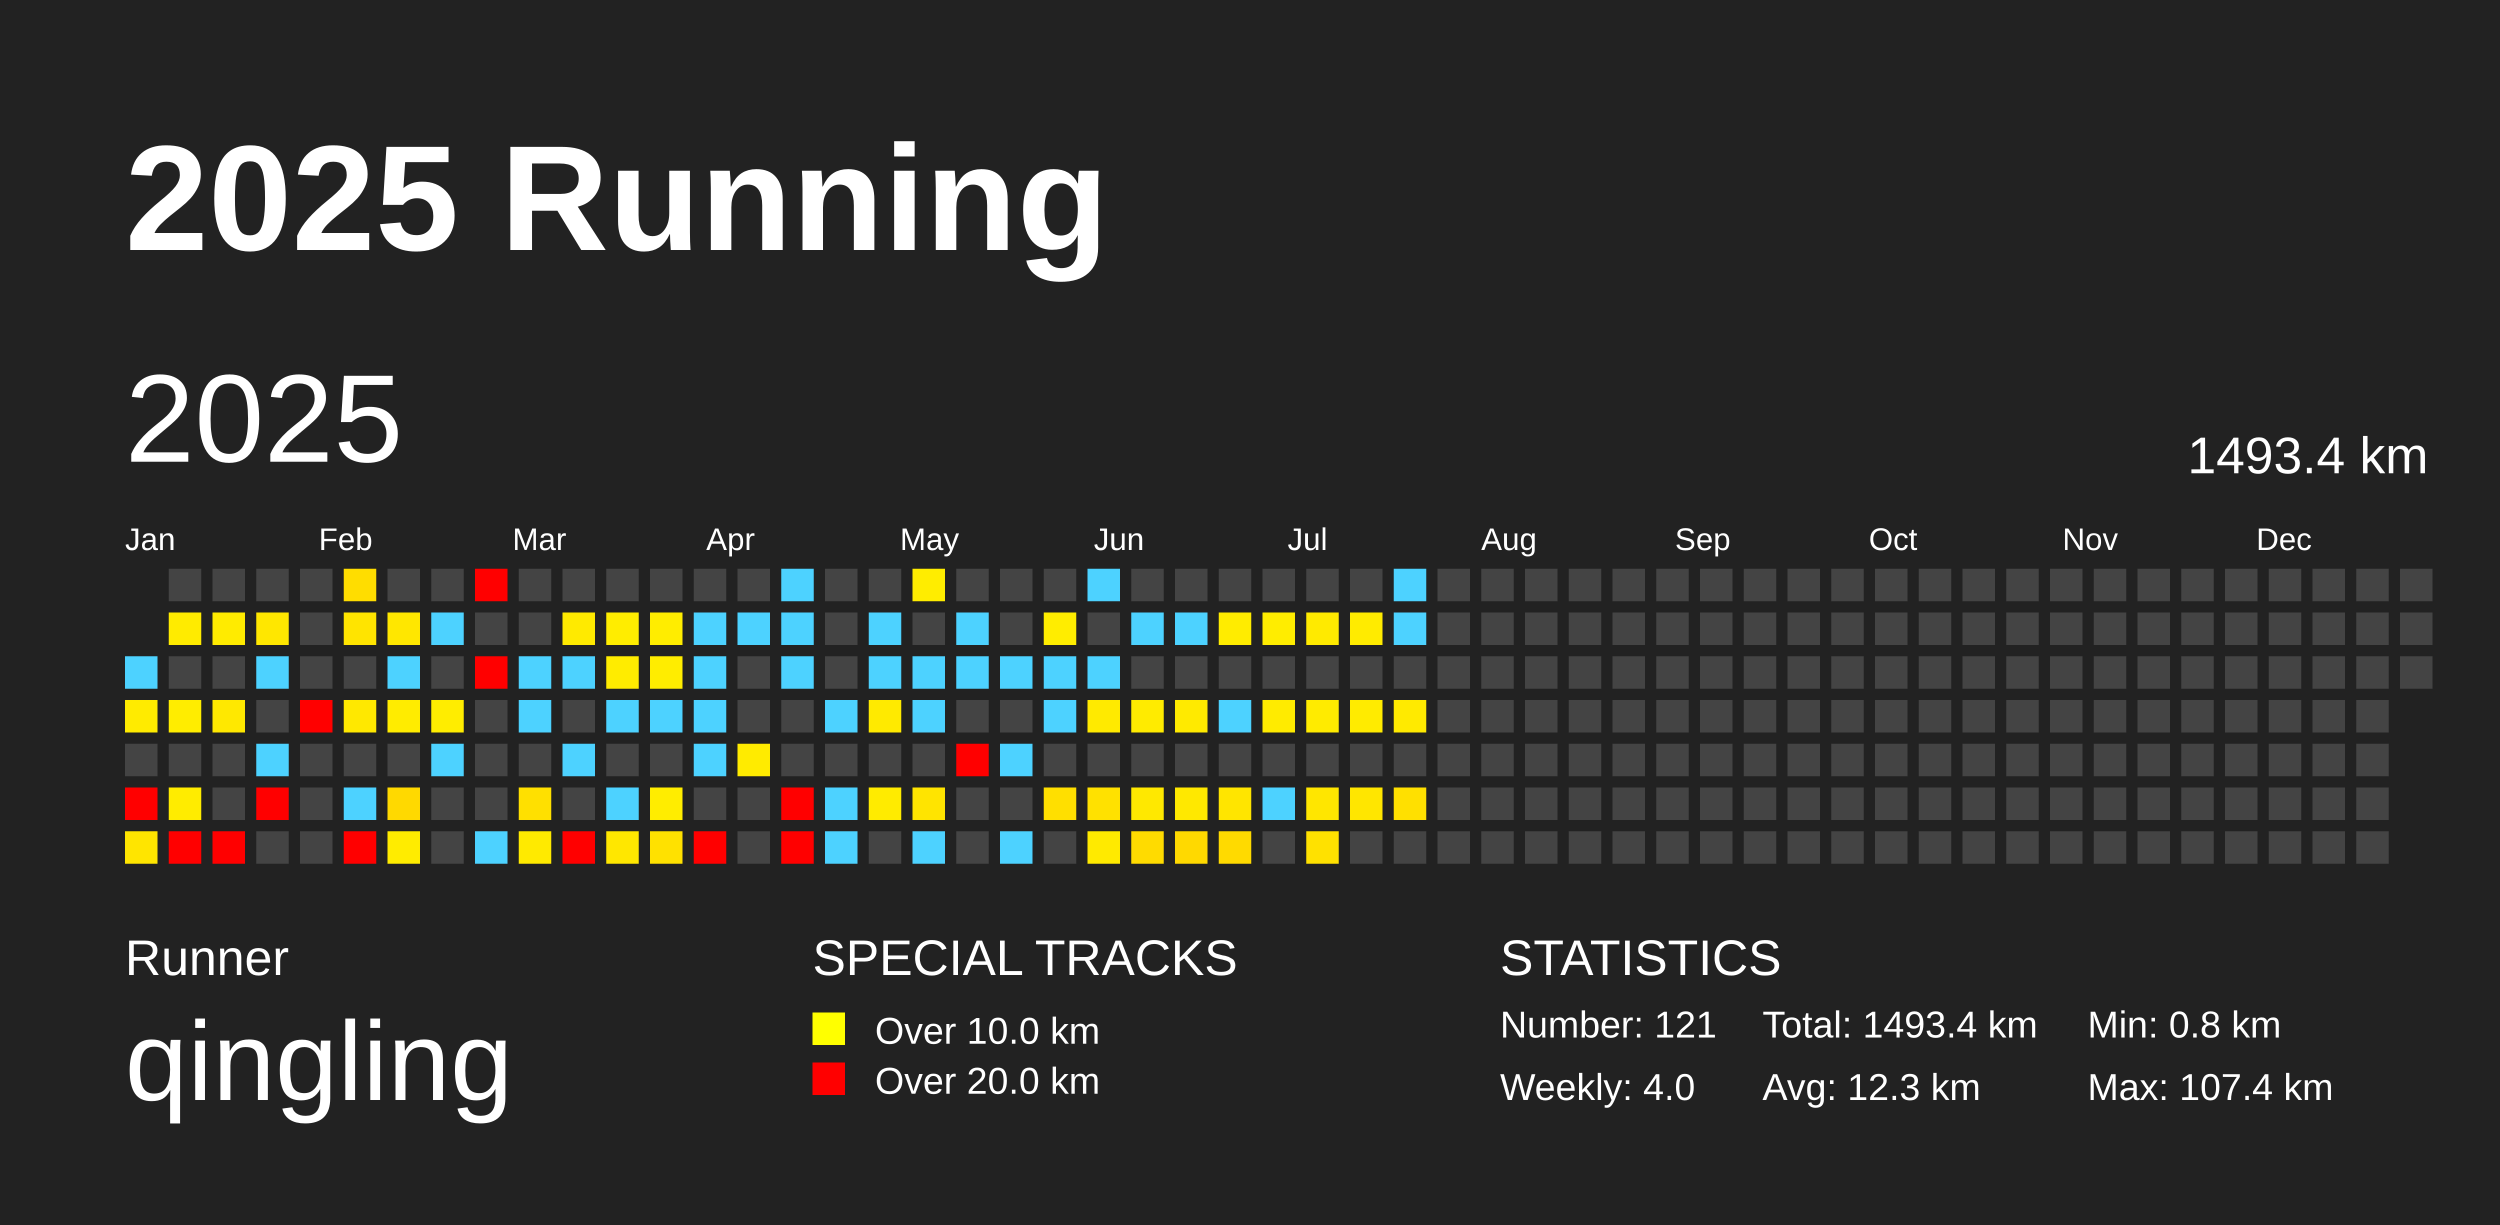
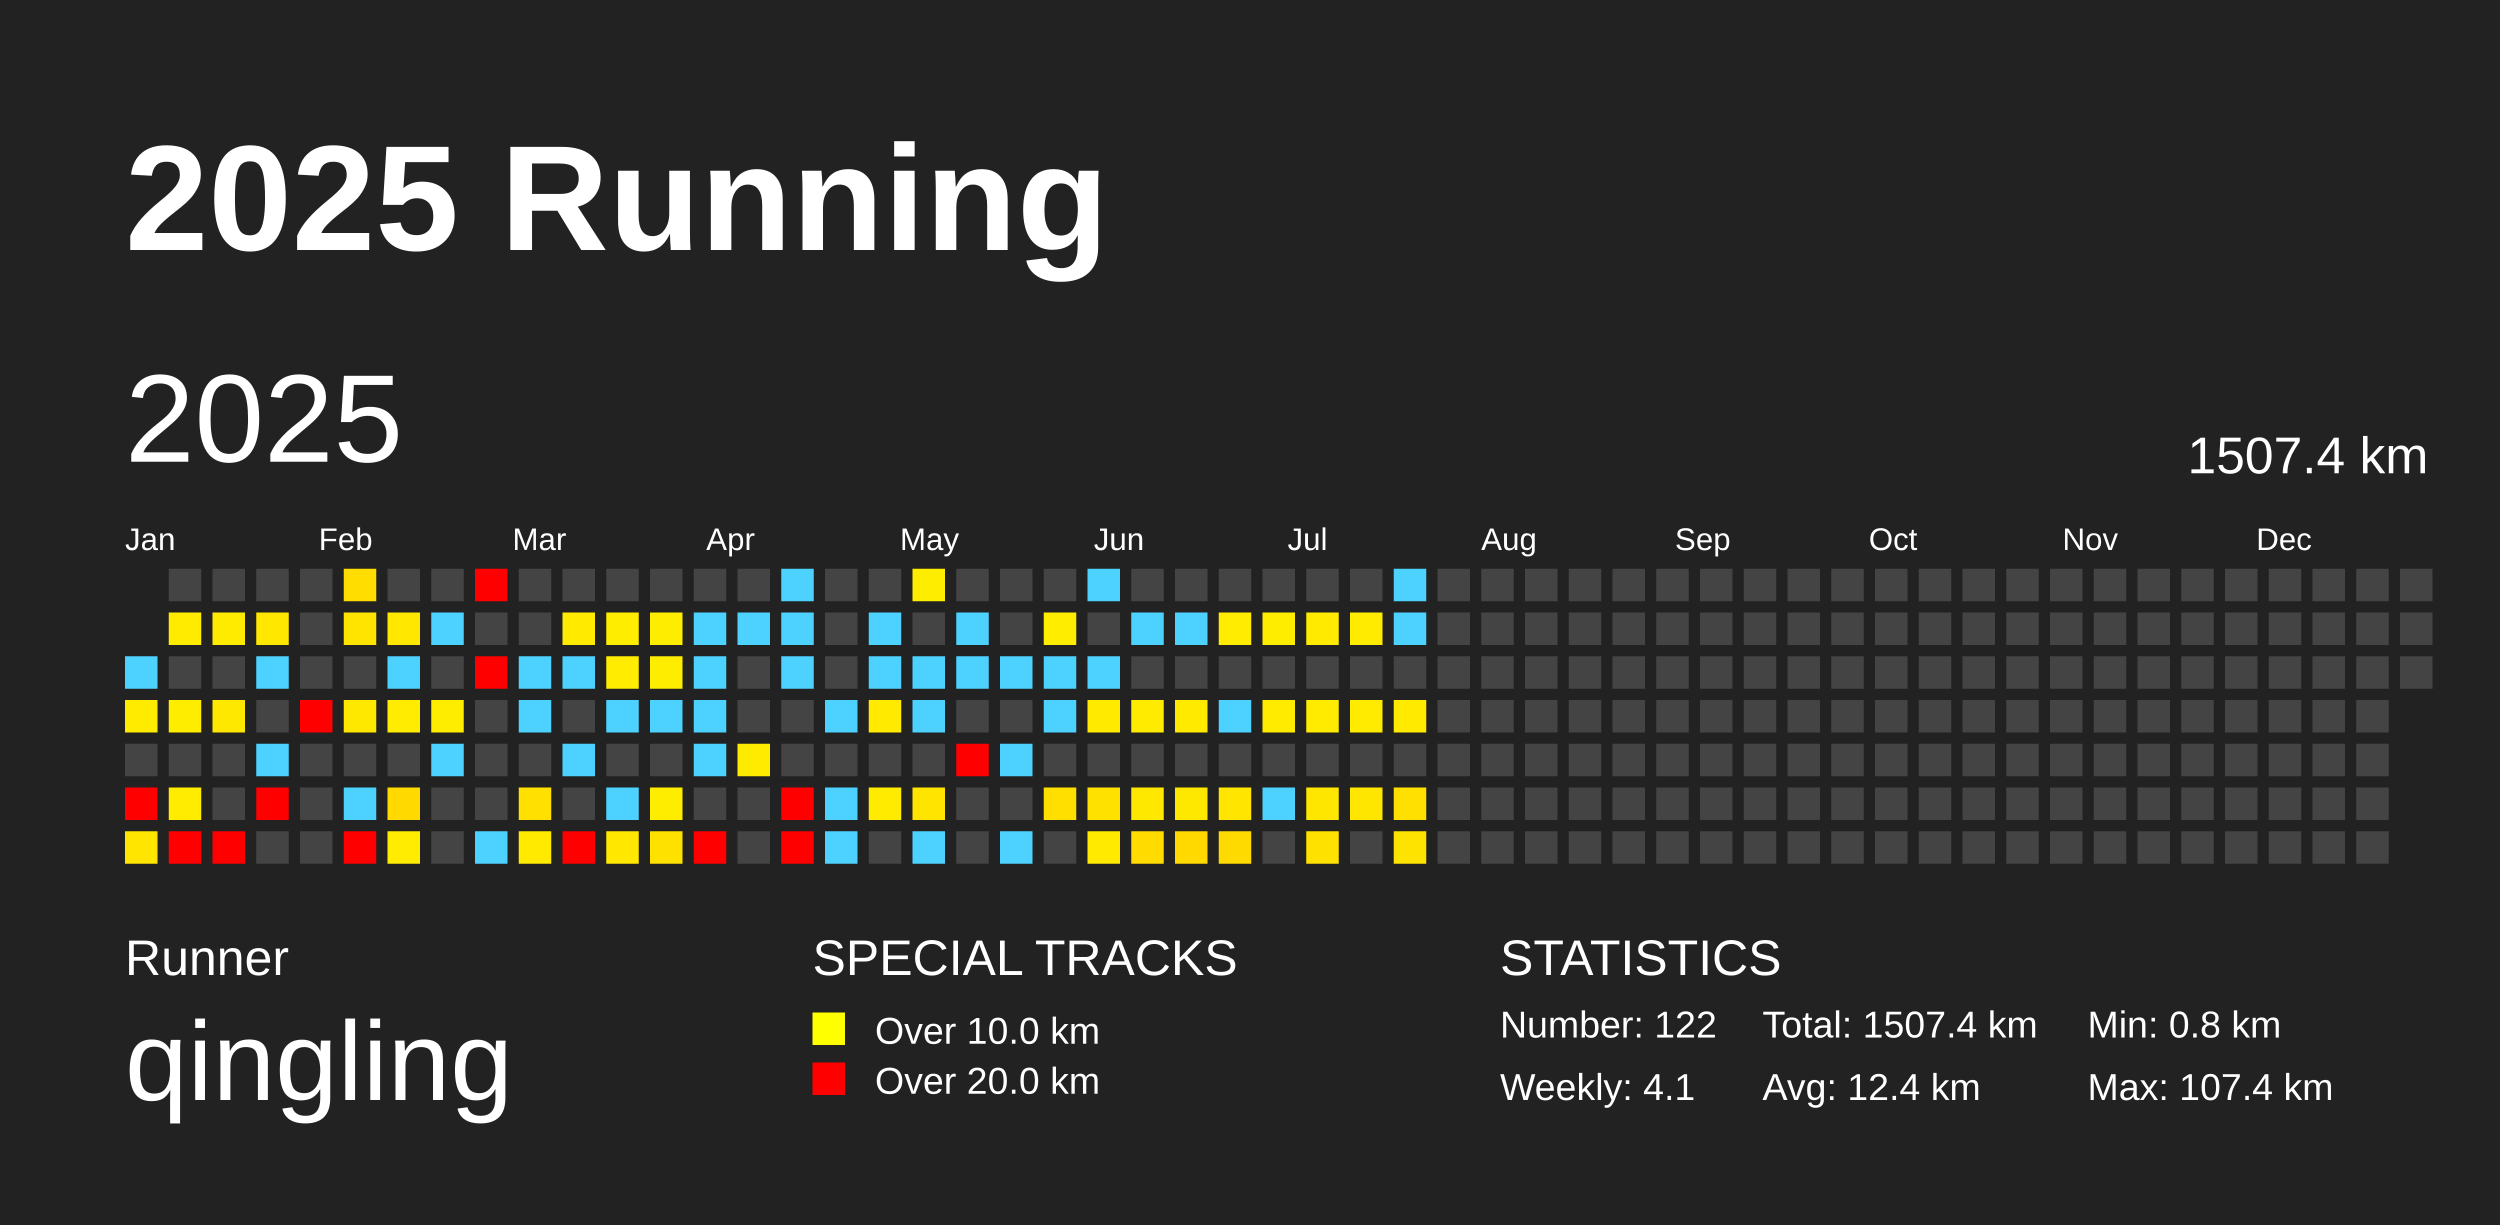
<svg xmlns="http://www.w3.org/2000/svg" baseProfile="full" height="98mm" version="1.1" viewBox="0,0,200,98" width="200mm">
  <defs />
  <rect fill="#222222" height="98" width="200" x="0" y="0" />
  <text fill="#FFFFFF" style="font-size:12px; font-family:Arial; font-weight:bold;" x="10" y="20">2025 Running</text>
  <text fill="#FFFFFF" style="font-size:4px; font-family:Arial" x="10" y="78">Runner</text>
  <text fill="#FFFFFF" style="font-size:9px; font-family:Arial" x="10" y="88">qingling</text>
  <text fill="#FFFFFF" style="font-size:4px; font-family:Arial" x="65" y="78">SPECIAL TRACKS</text>
  <rect fill="yellow" height="2.6" width="2.6" x="65" y="81" />
  <text fill="#FFFFFF" style="font-size:3px; font-family:Arial" x="70" y="83.5">Over 10.0 km</text>
  <rect fill="red" height="2.6" width="2.6" x="65" y="85" />
  <text fill="#FFFFFF" style="font-size:3px; font-family:Arial" x="70" y="87.5">Over 20.0 km</text>
  <text fill="#FFFFFF" style="font-size:4px; font-family:Arial" x="120" y="78">STATISTICS</text>
-   <text fill="#FFFFFF" style="font-size:3px; font-family:Arial" x="120" y="83">Number: 121</text>
-   <text fill="#FFFFFF" style="font-size:3px; font-family:Arial" x="120" y="88">Weekly: 4.0</text>
-   <text fill="#FFFFFF" style="font-size:3px; font-family:Arial" x="141" y="83">Total: 1493.4 km</text>
-   <text fill="#FFFFFF" style="font-size:3px; font-family:Arial" x="141" y="88">Avg: 12.3 km</text>
+   <text fill="#FFFFFF" style="font-size:3px; font-family:Arial" x="120" y="83">Number: 122</text>
+   <text fill="#FFFFFF" style="font-size:3px; font-family:Arial" x="120" y="88">Weekly: 4.1</text>
+   <text fill="#FFFFFF" style="font-size:3px; font-family:Arial" x="141" y="83">Total: 1507.4 km</text>
+   <text fill="#FFFFFF" style="font-size:3px; font-family:Arial" x="141" y="88">Avg: 12.4 km</text>
  <text fill="#FFFFFF" style="font-size:3px; font-family:Arial" x="167" y="83">Min: 0.8 km</text>
  <text fill="#FFFFFF" style="font-size:3px; font-family:Arial" x="167" y="88">Max: 107.4 km</text>
  <text dominant-baseline="hanging" fill="#FFFFFF" style="font-size:10.0px; font-family:Arial;" x="10" y="30">2025</text>
-   <text dominant-baseline="hanging" fill="#FFFFFF" style="font-size:4.125px; font-family:Arial;" x="175" y="35">1493.4 km</text>
+   <text dominant-baseline="hanging" fill="#FFFFFF" style="font-size:4.125px; font-family:Arial;" x="175" y="35">1507.4 km</text>
  <text fill="#FFFFFF" style="font-size:2.5px; font-family:Arial" x="10.0" y="44">Jan</text>
  <text fill="#FFFFFF" style="font-size:2.5px; font-family:Arial" x="25.5" y="44">Feb</text>
  <text fill="#FFFFFF" style="font-size:2.5px; font-family:Arial" x="41.0" y="44">Mar</text>
  <text fill="#FFFFFF" style="font-size:2.5px; font-family:Arial" x="56.5" y="44">Apr</text>
  <text fill="#FFFFFF" style="font-size:2.5px; font-family:Arial" x="72.0" y="44">May</text>
  <text fill="#FFFFFF" style="font-size:2.5px; font-family:Arial" x="87.5" y="44">Jun</text>
  <text fill="#FFFFFF" style="font-size:2.5px; font-family:Arial" x="103.0" y="44">Jul</text>
  <text fill="#FFFFFF" style="font-size:2.5px; font-family:Arial" x="118.5" y="44">Aug</text>
  <text fill="#FFFFFF" style="font-size:2.5px; font-family:Arial" x="134.0" y="44">Sep</text>
  <text fill="#FFFFFF" style="font-size:2.5px; font-family:Arial" x="149.5" y="44">Oct</text>
  <text fill="#FFFFFF" style="font-size:2.5px; font-family:Arial" x="165.0" y="44">Nov</text>
  <text fill="#FFFFFF" style="font-size:2.5px; font-family:Arial" x="180.5" y="44">Dec</text>
  <rect fill="#4dd2ff" height="2.6" width="2.6" x="10.0" y="52.5" />
  <rect fill="#ffeb00" height="2.6" width="2.6" x="10.0" y="56.0" />
  <rect fill="#444444" height="2.6" width="2.6" x="10.0" y="59.5" />
  <rect fill="red" height="2.6" width="2.6" x="10.0" y="63.0" />
  <rect fill="#ffe500" height="2.6" width="2.6" x="10.0" y="66.5" />
  <rect fill="#444444" height="2.6" width="2.6" x="13.5" y="45.5" />
  <rect fill="#ffeb00" height="2.6" width="2.6" x="13.5" y="49.0" />
  <rect fill="#444444" height="2.6" width="2.6" x="13.5" y="52.5" />
  <rect fill="#ffed00" height="2.6" width="2.6" x="13.5" y="56.0" />
  <rect fill="#444444" height="2.6" width="2.6" x="13.5" y="59.5" />
  <rect fill="#ffec00" height="2.6" width="2.6" x="13.5" y="63.0" />
  <rect fill="red" height="2.6" width="2.6" x="13.5" y="66.5" />
  <rect fill="#444444" height="2.6" width="2.6" x="17.0" y="45.5" />
  <rect fill="#ffeb00" height="2.6" width="2.6" x="17.0" y="49.0" />
  <rect fill="#444444" height="2.6" width="2.6" x="17.0" y="52.5" />
  <rect fill="#ffe800" height="2.6" width="2.6" x="17.0" y="56.0" />
  <rect fill="#444444" height="2.6" width="2.6" x="17.0" y="59.5" />
  <rect fill="#444444" height="2.6" width="2.6" x="17.0" y="63.0" />
  <rect fill="red" height="2.6" width="2.6" x="17.0" y="66.5" />
  <rect fill="#444444" height="2.6" width="2.6" x="20.5" y="45.5" />
  <rect fill="#ffe700" height="2.6" width="2.6" x="20.5" y="49.0" />
  <rect fill="#4dd2ff" height="2.6" width="2.6" x="20.5" y="52.5" />
  <rect fill="#444444" height="2.6" width="2.6" x="20.5" y="56.0" />
  <rect fill="#4dd2ff" height="2.6" width="2.6" x="20.5" y="59.5" />
  <rect fill="red" height="2.6" width="2.6" x="20.5" y="63.0" />
  <rect fill="#444444" height="2.6" width="2.6" x="20.5" y="66.5" />
  <rect fill="#444444" height="2.6" width="2.6" x="24.0" y="45.5" />
  <rect fill="#444444" height="2.6" width="2.6" x="24.0" y="49.0" />
  <rect fill="#444444" height="2.6" width="2.6" x="24.0" y="52.5" />
  <rect fill="red" height="2.6" width="2.6" x="24.0" y="56.0" />
  <rect fill="#444444" height="2.6" width="2.6" x="24.0" y="59.5" />
  <rect fill="#444444" height="2.6" width="2.6" x="24.0" y="63.0" />
  <rect fill="#444444" height="2.6" width="2.6" x="24.0" y="66.5" />
  <rect fill="#ffdd00" height="2.6" width="2.6" x="27.5" y="45.5" />
  <rect fill="#ffe400" height="2.6" width="2.6" x="27.5" y="49.0" />
  <rect fill="#444444" height="2.6" width="2.6" x="27.5" y="52.5" />
  <rect fill="#ffe800" height="2.6" width="2.6" x="27.5" y="56.0" />
  <rect fill="#444444" height="2.6" width="2.6" x="27.5" y="59.5" />
  <rect fill="#4dd2ff" height="2.6" width="2.6" x="27.5" y="63.0" />
  <rect fill="red" height="2.6" width="2.6" x="27.5" y="66.5" />
  <rect fill="#444444" height="2.6" width="2.6" x="31.0" y="45.5" />
  <rect fill="#ffe700" height="2.6" width="2.6" x="31.0" y="49.0" />
  <rect fill="#4dd2ff" height="2.6" width="2.6" x="31.0" y="52.5" />
  <rect fill="#ffec00" height="2.6" width="2.6" x="31.0" y="56.0" />
  <rect fill="#444444" height="2.6" width="2.6" x="31.0" y="59.5" />
  <rect fill="#ffd900" height="2.6" width="2.6" x="31.0" y="63.0" />
  <rect fill="#ffec00" height="2.6" width="2.6" x="31.0" y="66.5" />
  <rect fill="#444444" height="2.6" width="2.6" x="34.5" y="45.5" />
  <rect fill="#4dd2ff" height="2.6" width="2.6" x="34.5" y="49.0" />
  <rect fill="#444444" height="2.6" width="2.6" x="34.5" y="52.5" />
  <rect fill="#ffed00" height="2.6" width="2.6" x="34.5" y="56.0" />
  <rect fill="#4dd2ff" height="2.6" width="2.6" x="34.5" y="59.5" />
  <rect fill="#444444" height="2.6" width="2.6" x="34.5" y="63.0" />
  <rect fill="#444444" height="2.6" width="2.6" x="34.5" y="66.5" />
  <rect fill="red" height="2.6" width="2.6" x="38.0" y="45.5" />
  <rect fill="#444444" height="2.6" width="2.6" x="38.0" y="49.0" />
  <rect fill="red" height="2.6" width="2.6" x="38.0" y="52.5" />
  <rect fill="#444444" height="2.6" width="2.6" x="38.0" y="56.0" />
  <rect fill="#444444" height="2.6" width="2.6" x="38.0" y="59.5" />
  <rect fill="#444444" height="2.6" width="2.6" x="38.0" y="63.0" />
  <rect fill="#4dd2ff" height="2.6" width="2.6" x="38.0" y="66.5" />
  <rect fill="#444444" height="2.6" width="2.6" x="41.5" y="45.5" />
  <rect fill="#444444" height="2.6" width="2.6" x="41.5" y="49.0" />
  <rect fill="#4dd2ff" height="2.6" width="2.6" x="41.5" y="52.5" />
  <rect fill="#4dd2ff" height="2.6" width="2.6" x="41.5" y="56.0" />
  <rect fill="#444444" height="2.6" width="2.6" x="41.5" y="59.5" />
  <rect fill="#ffe000" height="2.6" width="2.6" x="41.5" y="63.0" />
  <rect fill="#ffea00" height="2.6" width="2.6" x="41.5" y="66.5" />
  <rect fill="#444444" height="2.6" width="2.6" x="45.0" y="45.5" />
  <rect fill="#ffea00" height="2.6" width="2.6" x="45.0" y="49.0" />
  <rect fill="#4dd2ff" height="2.6" width="2.6" x="45.0" y="52.5" />
  <rect fill="#444444" height="2.6" width="2.6" x="45.0" y="56.0" />
  <rect fill="#4dd2ff" height="2.6" width="2.6" x="45.0" y="59.5" />
  <rect fill="#444444" height="2.6" width="2.6" x="45.0" y="63.0" />
  <rect fill="red" height="2.6" width="2.6" x="45.0" y="66.5" />
  <rect fill="#444444" height="2.6" width="2.6" x="48.5" y="45.5" />
  <rect fill="#ffed00" height="2.6" width="2.6" x="48.5" y="49.0" />
  <rect fill="#ffec00" height="2.6" width="2.6" x="48.5" y="52.5" />
  <rect fill="#4dd2ff" height="2.6" width="2.6" x="48.5" y="56.0" />
  <rect fill="#444444" height="2.6" width="2.6" x="48.5" y="59.5" />
  <rect fill="#4dd2ff" height="2.6" width="2.6" x="48.5" y="63.0" />
  <rect fill="#ffe700" height="2.6" width="2.6" x="48.5" y="66.5" />
  <rect fill="#444444" height="2.6" width="2.6" x="52.0" y="45.5" />
  <rect fill="#ffed00" height="2.6" width="2.6" x="52.0" y="49.0" />
  <rect fill="#ffed00" height="2.6" width="2.6" x="52.0" y="52.5" />
  <rect fill="#4dd2ff" height="2.6" width="2.6" x="52.0" y="56.0" />
  <rect fill="#444444" height="2.6" width="2.6" x="52.0" y="59.5" />
  <rect fill="#ffed00" height="2.6" width="2.6" x="52.0" y="63.0" />
  <rect fill="#ffe100" height="2.6" width="2.6" x="52.0" y="66.5" />
  <rect fill="#444444" height="2.6" width="2.6" x="55.5" y="45.5" />
  <rect fill="#4dd2ff" height="2.6" width="2.6" x="55.5" y="49.0" />
  <rect fill="#4dd2ff" height="2.6" width="2.6" x="55.5" y="52.5" />
  <rect fill="#4dd2ff" height="2.6" width="2.6" x="55.5" y="56.0" />
  <rect fill="#4dd2ff" height="2.6" width="2.6" x="55.5" y="59.5" />
  <rect fill="#444444" height="2.6" width="2.6" x="55.5" y="63.0" />
  <rect fill="red" height="2.6" width="2.6" x="55.5" y="66.5" />
  <rect fill="#444444" height="2.6" width="2.6" x="59.0" y="45.5" />
  <rect fill="#4dd2ff" height="2.6" width="2.6" x="59.0" y="49.0" />
  <rect fill="#444444" height="2.6" width="2.6" x="59.0" y="52.5" />
  <rect fill="#444444" height="2.6" width="2.6" x="59.0" y="56.0" />
  <rect fill="#ffeb00" height="2.6" width="2.6" x="59.0" y="59.5" />
  <rect fill="#444444" height="2.6" width="2.6" x="59.0" y="63.0" />
  <rect fill="#444444" height="2.6" width="2.6" x="59.0" y="66.5" />
  <rect fill="#4dd2ff" height="2.6" width="2.6" x="62.5" y="45.5" />
  <rect fill="#4dd2ff" height="2.6" width="2.6" x="62.5" y="49.0" />
  <rect fill="#4dd2ff" height="2.6" width="2.6" x="62.5" y="52.5" />
  <rect fill="#444444" height="2.6" width="2.6" x="62.5" y="56.0" />
  <rect fill="#444444" height="2.6" width="2.6" x="62.5" y="59.5" />
  <rect fill="red" height="2.6" width="2.6" x="62.5" y="63.0" />
  <rect fill="red" height="2.6" width="2.6" x="62.5" y="66.5" />
  <rect fill="#444444" height="2.6" width="2.6" x="66.0" y="45.5" />
  <rect fill="#444444" height="2.6" width="2.6" x="66.0" y="49.0" />
  <rect fill="#444444" height="2.6" width="2.6" x="66.0" y="52.5" />
  <rect fill="#4dd2ff" height="2.6" width="2.6" x="66.0" y="56.0" />
  <rect fill="#444444" height="2.6" width="2.6" x="66.0" y="59.5" />
  <rect fill="#4dd2ff" height="2.6" width="2.6" x="66.0" y="63.0" />
  <rect fill="#4dd2ff" height="2.6" width="2.6" x="66.0" y="66.5" />
  <rect fill="#444444" height="2.6" width="2.6" x="69.5" y="45.5" />
  <rect fill="#4dd2ff" height="2.6" width="2.6" x="69.5" y="49.0" />
  <rect fill="#4dd2ff" height="2.6" width="2.6" x="69.5" y="52.5" />
  <rect fill="#ffea00" height="2.6" width="2.6" x="69.5" y="56.0" />
  <rect fill="#444444" height="2.6" width="2.6" x="69.5" y="59.5" />
  <rect fill="#ffeb00" height="2.6" width="2.6" x="69.5" y="63.0" />
  <rect fill="#444444" height="2.6" width="2.6" x="69.5" y="66.5" />
  <rect fill="#ffed00" height="2.6" width="2.6" x="73.0" y="45.5" />
  <rect fill="#444444" height="2.6" width="2.6" x="73.0" y="49.0" />
  <rect fill="#4dd2ff" height="2.6" width="2.6" x="73.0" y="52.5" />
  <rect fill="#4dd2ff" height="2.6" width="2.6" x="73.0" y="56.0" />
  <rect fill="#444444" height="2.6" width="2.6" x="73.0" y="59.5" />
  <rect fill="#ffe400" height="2.6" width="2.6" x="73.0" y="63.0" />
  <rect fill="#4dd2ff" height="2.6" width="2.6" x="73.0" y="66.5" />
  <rect fill="#444444" height="2.6" width="2.6" x="76.5" y="45.5" />
  <rect fill="#4dd2ff" height="2.6" width="2.6" x="76.5" y="49.0" />
  <rect fill="#4dd2ff" height="2.6" width="2.6" x="76.5" y="52.5" />
  <rect fill="#444444" height="2.6" width="2.6" x="76.5" y="56.0" />
  <rect fill="red" height="2.6" width="2.6" x="76.5" y="59.5" />
  <rect fill="#444444" height="2.6" width="2.6" x="76.5" y="63.0" />
  <rect fill="#444444" height="2.6" width="2.6" x="76.5" y="66.5" />
  <rect fill="#444444" height="2.6" width="2.6" x="80.0" y="45.5" />
  <rect fill="#444444" height="2.6" width="2.6" x="80.0" y="49.0" />
  <rect fill="#4dd2ff" height="2.6" width="2.6" x="80.0" y="52.5" />
  <rect fill="#444444" height="2.6" width="2.6" x="80.0" y="56.0" />
  <rect fill="#4dd2ff" height="2.6" width="2.6" x="80.0" y="59.5" />
  <rect fill="#444444" height="2.6" width="2.6" x="80.0" y="63.0" />
  <rect fill="#4dd2ff" height="2.6" width="2.6" x="80.0" y="66.5" />
  <rect fill="#444444" height="2.6" width="2.6" x="83.5" y="45.5" />
  <rect fill="#ffed00" height="2.6" width="2.6" x="83.5" y="49.0" />
  <rect fill="#4dd2ff" height="2.6" width="2.6" x="83.5" y="52.5" />
  <rect fill="#4dd2ff" height="2.6" width="2.6" x="83.5" y="56.0" />
  <rect fill="#444444" height="2.6" width="2.6" x="83.5" y="59.5" />
  <rect fill="#ffdf00" height="2.6" width="2.6" x="83.5" y="63.0" />
  <rect fill="#444444" height="2.6" width="2.6" x="83.5" y="66.5" />
  <rect fill="#4dd2ff" height="2.6" width="2.6" x="87.0" y="45.5" />
  <rect fill="#444444" height="2.6" width="2.6" x="87.0" y="49.0" />
  <rect fill="#4dd2ff" height="2.6" width="2.6" x="87.0" y="52.5" />
  <rect fill="#ffea00" height="2.6" width="2.6" x="87.0" y="56.0" />
  <rect fill="#444444" height="2.6" width="2.6" x="87.0" y="59.5" />
  <rect fill="#ffe100" height="2.6" width="2.6" x="87.0" y="63.0" />
  <rect fill="#ffea00" height="2.6" width="2.6" x="87.0" y="66.5" />
  <rect fill="#444444" height="2.6" width="2.6" x="90.5" y="45.5" />
  <rect fill="#4dd2ff" height="2.6" width="2.6" x="90.5" y="49.0" />
  <rect fill="#444444" height="2.6" width="2.6" x="90.5" y="52.5" />
  <rect fill="#ffeb00" height="2.6" width="2.6" x="90.5" y="56.0" />
  <rect fill="#444444" height="2.6" width="2.6" x="90.5" y="59.5" />
  <rect fill="#ffe800" height="2.6" width="2.6" x="90.5" y="63.0" />
  <rect fill="#ffdb00" height="2.6" width="2.6" x="90.5" y="66.5" />
  <rect fill="#444444" height="2.6" width="2.6" x="94.0" y="45.5" />
  <rect fill="#4dd2ff" height="2.6" width="2.6" x="94.0" y="49.0" />
  <rect fill="#444444" height="2.6" width="2.6" x="94.0" y="52.5" />
  <rect fill="#ffea00" height="2.6" width="2.6" x="94.0" y="56.0" />
  <rect fill="#444444" height="2.6" width="2.6" x="94.0" y="59.5" />
  <rect fill="#ffe800" height="2.6" width="2.6" x="94.0" y="63.0" />
  <rect fill="#ffd900" height="2.6" width="2.6" x="94.0" y="66.5" />
  <rect fill="#444444" height="2.6" width="2.6" x="97.5" y="45.5" />
  <rect fill="#ffec00" height="2.6" width="2.6" x="97.5" y="49.0" />
  <rect fill="#444444" height="2.6" width="2.6" x="97.5" y="52.5" />
  <rect fill="#4dd2ff" height="2.6" width="2.6" x="97.5" y="56.0" />
  <rect fill="#444444" height="2.6" width="2.6" x="97.5" y="59.5" />
  <rect fill="#ffe500" height="2.6" width="2.6" x="97.5" y="63.0" />
  <rect fill="#ffda00" height="2.6" width="2.6" x="97.5" y="66.5" />
  <rect fill="#444444" height="2.6" width="2.6" x="101.0" y="45.5" />
  <rect fill="#ffed00" height="2.6" width="2.6" x="101.0" y="49.0" />
  <rect fill="#444444" height="2.6" width="2.6" x="101.0" y="52.5" />
  <rect fill="#ffeb00" height="2.6" width="2.6" x="101.0" y="56.0" />
  <rect fill="#444444" height="2.6" width="2.6" x="101.0" y="59.5" />
  <rect fill="#4dd2ff" height="2.6" width="2.6" x="101.0" y="63.0" />
  <rect fill="#444444" height="2.6" width="2.6" x="101.0" y="66.5" />
  <rect fill="#444444" height="2.6" width="2.6" x="104.5" y="45.5" />
  <rect fill="#ffea00" height="2.6" width="2.6" x="104.5" y="49.0" />
  <rect fill="#444444" height="2.6" width="2.6" x="104.5" y="52.5" />
  <rect fill="#ffeb00" height="2.6" width="2.6" x="104.5" y="56.0" />
  <rect fill="#444444" height="2.6" width="2.6" x="104.5" y="59.5" />
  <rect fill="#ffe600" height="2.6" width="2.6" x="104.5" y="63.0" />
  <rect fill="#ffe100" height="2.6" width="2.6" x="104.5" y="66.5" />
  <rect fill="#444444" height="2.6" width="2.6" x="108.0" y="45.5" />
  <rect fill="#ffeb00" height="2.6" width="2.6" x="108.0" y="49.0" />
  <rect fill="#444444" height="2.6" width="2.6" x="108.0" y="52.5" />
  <rect fill="#ffeb00" height="2.6" width="2.6" x="108.0" y="56.0" />
  <rect fill="#444444" height="2.6" width="2.6" x="108.0" y="59.5" />
  <rect fill="#ffe600" height="2.6" width="2.6" x="108.0" y="63.0" />
  <rect fill="#444444" height="2.6" width="2.6" x="108.0" y="66.5" />
  <rect fill="#4dd2ff" height="2.6" width="2.6" x="111.5" y="45.5" />
  <rect fill="#4dd2ff" height="2.6" width="2.6" x="111.5" y="49.0" />
  <rect fill="#444444" height="2.6" width="2.6" x="111.5" y="52.5" />
  <rect fill="#ffea00" height="2.6" width="2.6" x="111.5" y="56.0" />
  <rect fill="#444444" height="2.6" width="2.6" x="111.5" y="59.5" />
  <rect fill="#ffe000" height="2.6" width="2.6" x="111.5" y="63.0" />
-   <rect fill="#444444" height="2.6" width="2.6" x="111.5" y="66.5" />
+   <rect fill="#ffe300" height="2.6" width="2.6" x="111.5" y="66.5" />
  <rect fill="#444444" height="2.6" width="2.6" x="115.0" y="45.5" />
  <rect fill="#444444" height="2.6" width="2.6" x="115.0" y="49.0" />
  <rect fill="#444444" height="2.6" width="2.6" x="115.0" y="52.5" />
  <rect fill="#444444" height="2.6" width="2.6" x="115.0" y="56.0" />
  <rect fill="#444444" height="2.6" width="2.6" x="115.0" y="59.5" />
  <rect fill="#444444" height="2.6" width="2.6" x="115.0" y="63.0" />
  <rect fill="#444444" height="2.6" width="2.6" x="115.0" y="66.5" />
  <rect fill="#444444" height="2.6" width="2.6" x="118.5" y="45.5" />
  <rect fill="#444444" height="2.6" width="2.6" x="118.5" y="49.0" />
  <rect fill="#444444" height="2.6" width="2.6" x="118.5" y="52.5" />
  <rect fill="#444444" height="2.6" width="2.6" x="118.5" y="56.0" />
  <rect fill="#444444" height="2.6" width="2.6" x="118.5" y="59.5" />
  <rect fill="#444444" height="2.6" width="2.6" x="118.5" y="63.0" />
  <rect fill="#444444" height="2.6" width="2.6" x="118.5" y="66.5" />
  <rect fill="#444444" height="2.6" width="2.6" x="122.0" y="45.5" />
  <rect fill="#444444" height="2.6" width="2.6" x="122.0" y="49.0" />
  <rect fill="#444444" height="2.6" width="2.6" x="122.0" y="52.5" />
  <rect fill="#444444" height="2.6" width="2.6" x="122.0" y="56.0" />
  <rect fill="#444444" height="2.6" width="2.6" x="122.0" y="59.5" />
  <rect fill="#444444" height="2.6" width="2.6" x="122.0" y="63.0" />
  <rect fill="#444444" height="2.6" width="2.6" x="122.0" y="66.5" />
  <rect fill="#444444" height="2.6" width="2.6" x="125.5" y="45.5" />
  <rect fill="#444444" height="2.6" width="2.6" x="125.5" y="49.0" />
  <rect fill="#444444" height="2.6" width="2.6" x="125.5" y="52.5" />
  <rect fill="#444444" height="2.6" width="2.6" x="125.5" y="56.0" />
  <rect fill="#444444" height="2.6" width="2.6" x="125.5" y="59.5" />
  <rect fill="#444444" height="2.6" width="2.6" x="125.5" y="63.0" />
  <rect fill="#444444" height="2.6" width="2.6" x="125.5" y="66.5" />
  <rect fill="#444444" height="2.6" width="2.6" x="129.0" y="45.5" />
  <rect fill="#444444" height="2.6" width="2.6" x="129.0" y="49.0" />
  <rect fill="#444444" height="2.6" width="2.6" x="129.0" y="52.5" />
  <rect fill="#444444" height="2.6" width="2.6" x="129.0" y="56.0" />
  <rect fill="#444444" height="2.6" width="2.6" x="129.0" y="59.5" />
  <rect fill="#444444" height="2.6" width="2.6" x="129.0" y="63.0" />
  <rect fill="#444444" height="2.6" width="2.6" x="129.0" y="66.5" />
  <rect fill="#444444" height="2.6" width="2.6" x="132.5" y="45.5" />
  <rect fill="#444444" height="2.6" width="2.6" x="132.5" y="49.0" />
  <rect fill="#444444" height="2.6" width="2.6" x="132.5" y="52.5" />
  <rect fill="#444444" height="2.6" width="2.6" x="132.5" y="56.0" />
  <rect fill="#444444" height="2.6" width="2.6" x="132.5" y="59.5" />
  <rect fill="#444444" height="2.6" width="2.6" x="132.5" y="63.0" />
  <rect fill="#444444" height="2.6" width="2.6" x="132.5" y="66.5" />
  <rect fill="#444444" height="2.6" width="2.6" x="136.0" y="45.5" />
  <rect fill="#444444" height="2.6" width="2.6" x="136.0" y="49.0" />
  <rect fill="#444444" height="2.6" width="2.6" x="136.0" y="52.5" />
  <rect fill="#444444" height="2.6" width="2.6" x="136.0" y="56.0" />
  <rect fill="#444444" height="2.6" width="2.6" x="136.0" y="59.5" />
  <rect fill="#444444" height="2.6" width="2.6" x="136.0" y="63.0" />
  <rect fill="#444444" height="2.6" width="2.6" x="136.0" y="66.5" />
  <rect fill="#444444" height="2.6" width="2.6" x="139.5" y="45.5" />
  <rect fill="#444444" height="2.6" width="2.6" x="139.5" y="49.0" />
  <rect fill="#444444" height="2.6" width="2.6" x="139.5" y="52.5" />
  <rect fill="#444444" height="2.6" width="2.6" x="139.5" y="56.0" />
  <rect fill="#444444" height="2.6" width="2.6" x="139.5" y="59.5" />
  <rect fill="#444444" height="2.6" width="2.6" x="139.5" y="63.0" />
  <rect fill="#444444" height="2.6" width="2.6" x="139.5" y="66.5" />
  <rect fill="#444444" height="2.6" width="2.6" x="143.0" y="45.5" />
  <rect fill="#444444" height="2.6" width="2.6" x="143.0" y="49.0" />
  <rect fill="#444444" height="2.6" width="2.6" x="143.0" y="52.5" />
  <rect fill="#444444" height="2.6" width="2.6" x="143.0" y="56.0" />
  <rect fill="#444444" height="2.6" width="2.6" x="143.0" y="59.5" />
  <rect fill="#444444" height="2.6" width="2.6" x="143.0" y="63.0" />
  <rect fill="#444444" height="2.6" width="2.6" x="143.0" y="66.5" />
  <rect fill="#444444" height="2.6" width="2.6" x="146.5" y="45.5" />
  <rect fill="#444444" height="2.6" width="2.6" x="146.5" y="49.0" />
  <rect fill="#444444" height="2.6" width="2.6" x="146.5" y="52.5" />
  <rect fill="#444444" height="2.6" width="2.6" x="146.5" y="56.0" />
  <rect fill="#444444" height="2.6" width="2.6" x="146.5" y="59.5" />
  <rect fill="#444444" height="2.6" width="2.6" x="146.5" y="63.0" />
  <rect fill="#444444" height="2.6" width="2.6" x="146.5" y="66.5" />
  <rect fill="#444444" height="2.6" width="2.6" x="150.0" y="45.5" />
  <rect fill="#444444" height="2.6" width="2.6" x="150.0" y="49.0" />
  <rect fill="#444444" height="2.6" width="2.6" x="150.0" y="52.5" />
  <rect fill="#444444" height="2.6" width="2.6" x="150.0" y="56.0" />
  <rect fill="#444444" height="2.6" width="2.6" x="150.0" y="59.5" />
  <rect fill="#444444" height="2.6" width="2.6" x="150.0" y="63.0" />
  <rect fill="#444444" height="2.6" width="2.6" x="150.0" y="66.5" />
  <rect fill="#444444" height="2.6" width="2.6" x="153.5" y="45.5" />
  <rect fill="#444444" height="2.6" width="2.6" x="153.5" y="49.0" />
  <rect fill="#444444" height="2.6" width="2.6" x="153.5" y="52.5" />
  <rect fill="#444444" height="2.6" width="2.6" x="153.5" y="56.0" />
  <rect fill="#444444" height="2.6" width="2.6" x="153.5" y="59.5" />
  <rect fill="#444444" height="2.6" width="2.6" x="153.5" y="63.0" />
  <rect fill="#444444" height="2.6" width="2.6" x="153.5" y="66.5" />
  <rect fill="#444444" height="2.6" width="2.6" x="157.0" y="45.5" />
  <rect fill="#444444" height="2.6" width="2.6" x="157.0" y="49.0" />
  <rect fill="#444444" height="2.6" width="2.6" x="157.0" y="52.5" />
  <rect fill="#444444" height="2.6" width="2.6" x="157.0" y="56.0" />
  <rect fill="#444444" height="2.6" width="2.6" x="157.0" y="59.5" />
  <rect fill="#444444" height="2.6" width="2.6" x="157.0" y="63.0" />
  <rect fill="#444444" height="2.6" width="2.6" x="157.0" y="66.5" />
  <rect fill="#444444" height="2.6" width="2.6" x="160.5" y="45.5" />
  <rect fill="#444444" height="2.6" width="2.6" x="160.5" y="49.0" />
  <rect fill="#444444" height="2.6" width="2.6" x="160.5" y="52.5" />
  <rect fill="#444444" height="2.6" width="2.6" x="160.5" y="56.0" />
  <rect fill="#444444" height="2.6" width="2.6" x="160.5" y="59.5" />
  <rect fill="#444444" height="2.6" width="2.6" x="160.5" y="63.0" />
  <rect fill="#444444" height="2.6" width="2.6" x="160.5" y="66.5" />
  <rect fill="#444444" height="2.6" width="2.6" x="164.0" y="45.5" />
  <rect fill="#444444" height="2.6" width="2.6" x="164.0" y="49.0" />
  <rect fill="#444444" height="2.6" width="2.6" x="164.0" y="52.5" />
  <rect fill="#444444" height="2.6" width="2.6" x="164.0" y="56.0" />
  <rect fill="#444444" height="2.6" width="2.6" x="164.0" y="59.5" />
  <rect fill="#444444" height="2.6" width="2.6" x="164.0" y="63.0" />
  <rect fill="#444444" height="2.6" width="2.6" x="164.0" y="66.5" />
  <rect fill="#444444" height="2.6" width="2.6" x="167.5" y="45.5" />
  <rect fill="#444444" height="2.6" width="2.6" x="167.5" y="49.0" />
  <rect fill="#444444" height="2.6" width="2.6" x="167.5" y="52.5" />
  <rect fill="#444444" height="2.6" width="2.6" x="167.5" y="56.0" />
  <rect fill="#444444" height="2.6" width="2.6" x="167.5" y="59.5" />
  <rect fill="#444444" height="2.6" width="2.6" x="167.5" y="63.0" />
  <rect fill="#444444" height="2.6" width="2.6" x="167.5" y="66.5" />
  <rect fill="#444444" height="2.6" width="2.6" x="171.0" y="45.5" />
  <rect fill="#444444" height="2.6" width="2.6" x="171.0" y="49.0" />
  <rect fill="#444444" height="2.6" width="2.6" x="171.0" y="52.5" />
  <rect fill="#444444" height="2.6" width="2.6" x="171.0" y="56.0" />
  <rect fill="#444444" height="2.6" width="2.6" x="171.0" y="59.5" />
  <rect fill="#444444" height="2.6" width="2.6" x="171.0" y="63.0" />
  <rect fill="#444444" height="2.6" width="2.6" x="171.0" y="66.5" />
  <rect fill="#444444" height="2.6" width="2.6" x="174.5" y="45.5" />
  <rect fill="#444444" height="2.6" width="2.6" x="174.5" y="49.0" />
  <rect fill="#444444" height="2.6" width="2.6" x="174.5" y="52.5" />
  <rect fill="#444444" height="2.6" width="2.6" x="174.5" y="56.0" />
  <rect fill="#444444" height="2.6" width="2.6" x="174.5" y="59.5" />
  <rect fill="#444444" height="2.6" width="2.6" x="174.5" y="63.0" />
  <rect fill="#444444" height="2.6" width="2.6" x="174.5" y="66.5" />
  <rect fill="#444444" height="2.6" width="2.6" x="178.0" y="45.5" />
  <rect fill="#444444" height="2.6" width="2.6" x="178.0" y="49.0" />
  <rect fill="#444444" height="2.6" width="2.6" x="178.0" y="52.5" />
  <rect fill="#444444" height="2.6" width="2.6" x="178.0" y="56.0" />
  <rect fill="#444444" height="2.6" width="2.6" x="178.0" y="59.5" />
  <rect fill="#444444" height="2.6" width="2.6" x="178.0" y="63.0" />
  <rect fill="#444444" height="2.6" width="2.6" x="178.0" y="66.5" />
  <rect fill="#444444" height="2.6" width="2.6" x="181.5" y="45.5" />
  <rect fill="#444444" height="2.6" width="2.6" x="181.5" y="49.0" />
  <rect fill="#444444" height="2.6" width="2.6" x="181.5" y="52.5" />
  <rect fill="#444444" height="2.6" width="2.6" x="181.5" y="56.0" />
  <rect fill="#444444" height="2.6" width="2.6" x="181.5" y="59.5" />
  <rect fill="#444444" height="2.6" width="2.6" x="181.5" y="63.0" />
  <rect fill="#444444" height="2.6" width="2.6" x="181.5" y="66.5" />
  <rect fill="#444444" height="2.6" width="2.6" x="185.0" y="45.5" />
  <rect fill="#444444" height="2.6" width="2.6" x="185.0" y="49.0" />
  <rect fill="#444444" height="2.6" width="2.6" x="185.0" y="52.5" />
  <rect fill="#444444" height="2.6" width="2.6" x="185.0" y="56.0" />
  <rect fill="#444444" height="2.6" width="2.6" x="185.0" y="59.5" />
  <rect fill="#444444" height="2.6" width="2.6" x="185.0" y="63.0" />
  <rect fill="#444444" height="2.6" width="2.6" x="185.0" y="66.5" />
  <rect fill="#444444" height="2.6" width="2.6" x="188.5" y="45.5" />
  <rect fill="#444444" height="2.6" width="2.6" x="188.5" y="49.0" />
  <rect fill="#444444" height="2.6" width="2.6" x="188.5" y="52.5" />
  <rect fill="#444444" height="2.6" width="2.6" x="188.5" y="56.0" />
  <rect fill="#444444" height="2.6" width="2.6" x="188.5" y="59.5" />
  <rect fill="#444444" height="2.6" width="2.6" x="188.5" y="63.0" />
  <rect fill="#444444" height="2.6" width="2.6" x="188.5" y="66.5" />
  <rect fill="#444444" height="2.6" width="2.6" x="192.0" y="45.5" />
  <rect fill="#444444" height="2.6" width="2.6" x="192.0" y="49.0" />
  <rect fill="#444444" height="2.6" width="2.6" x="192.0" y="52.5" />
</svg>
